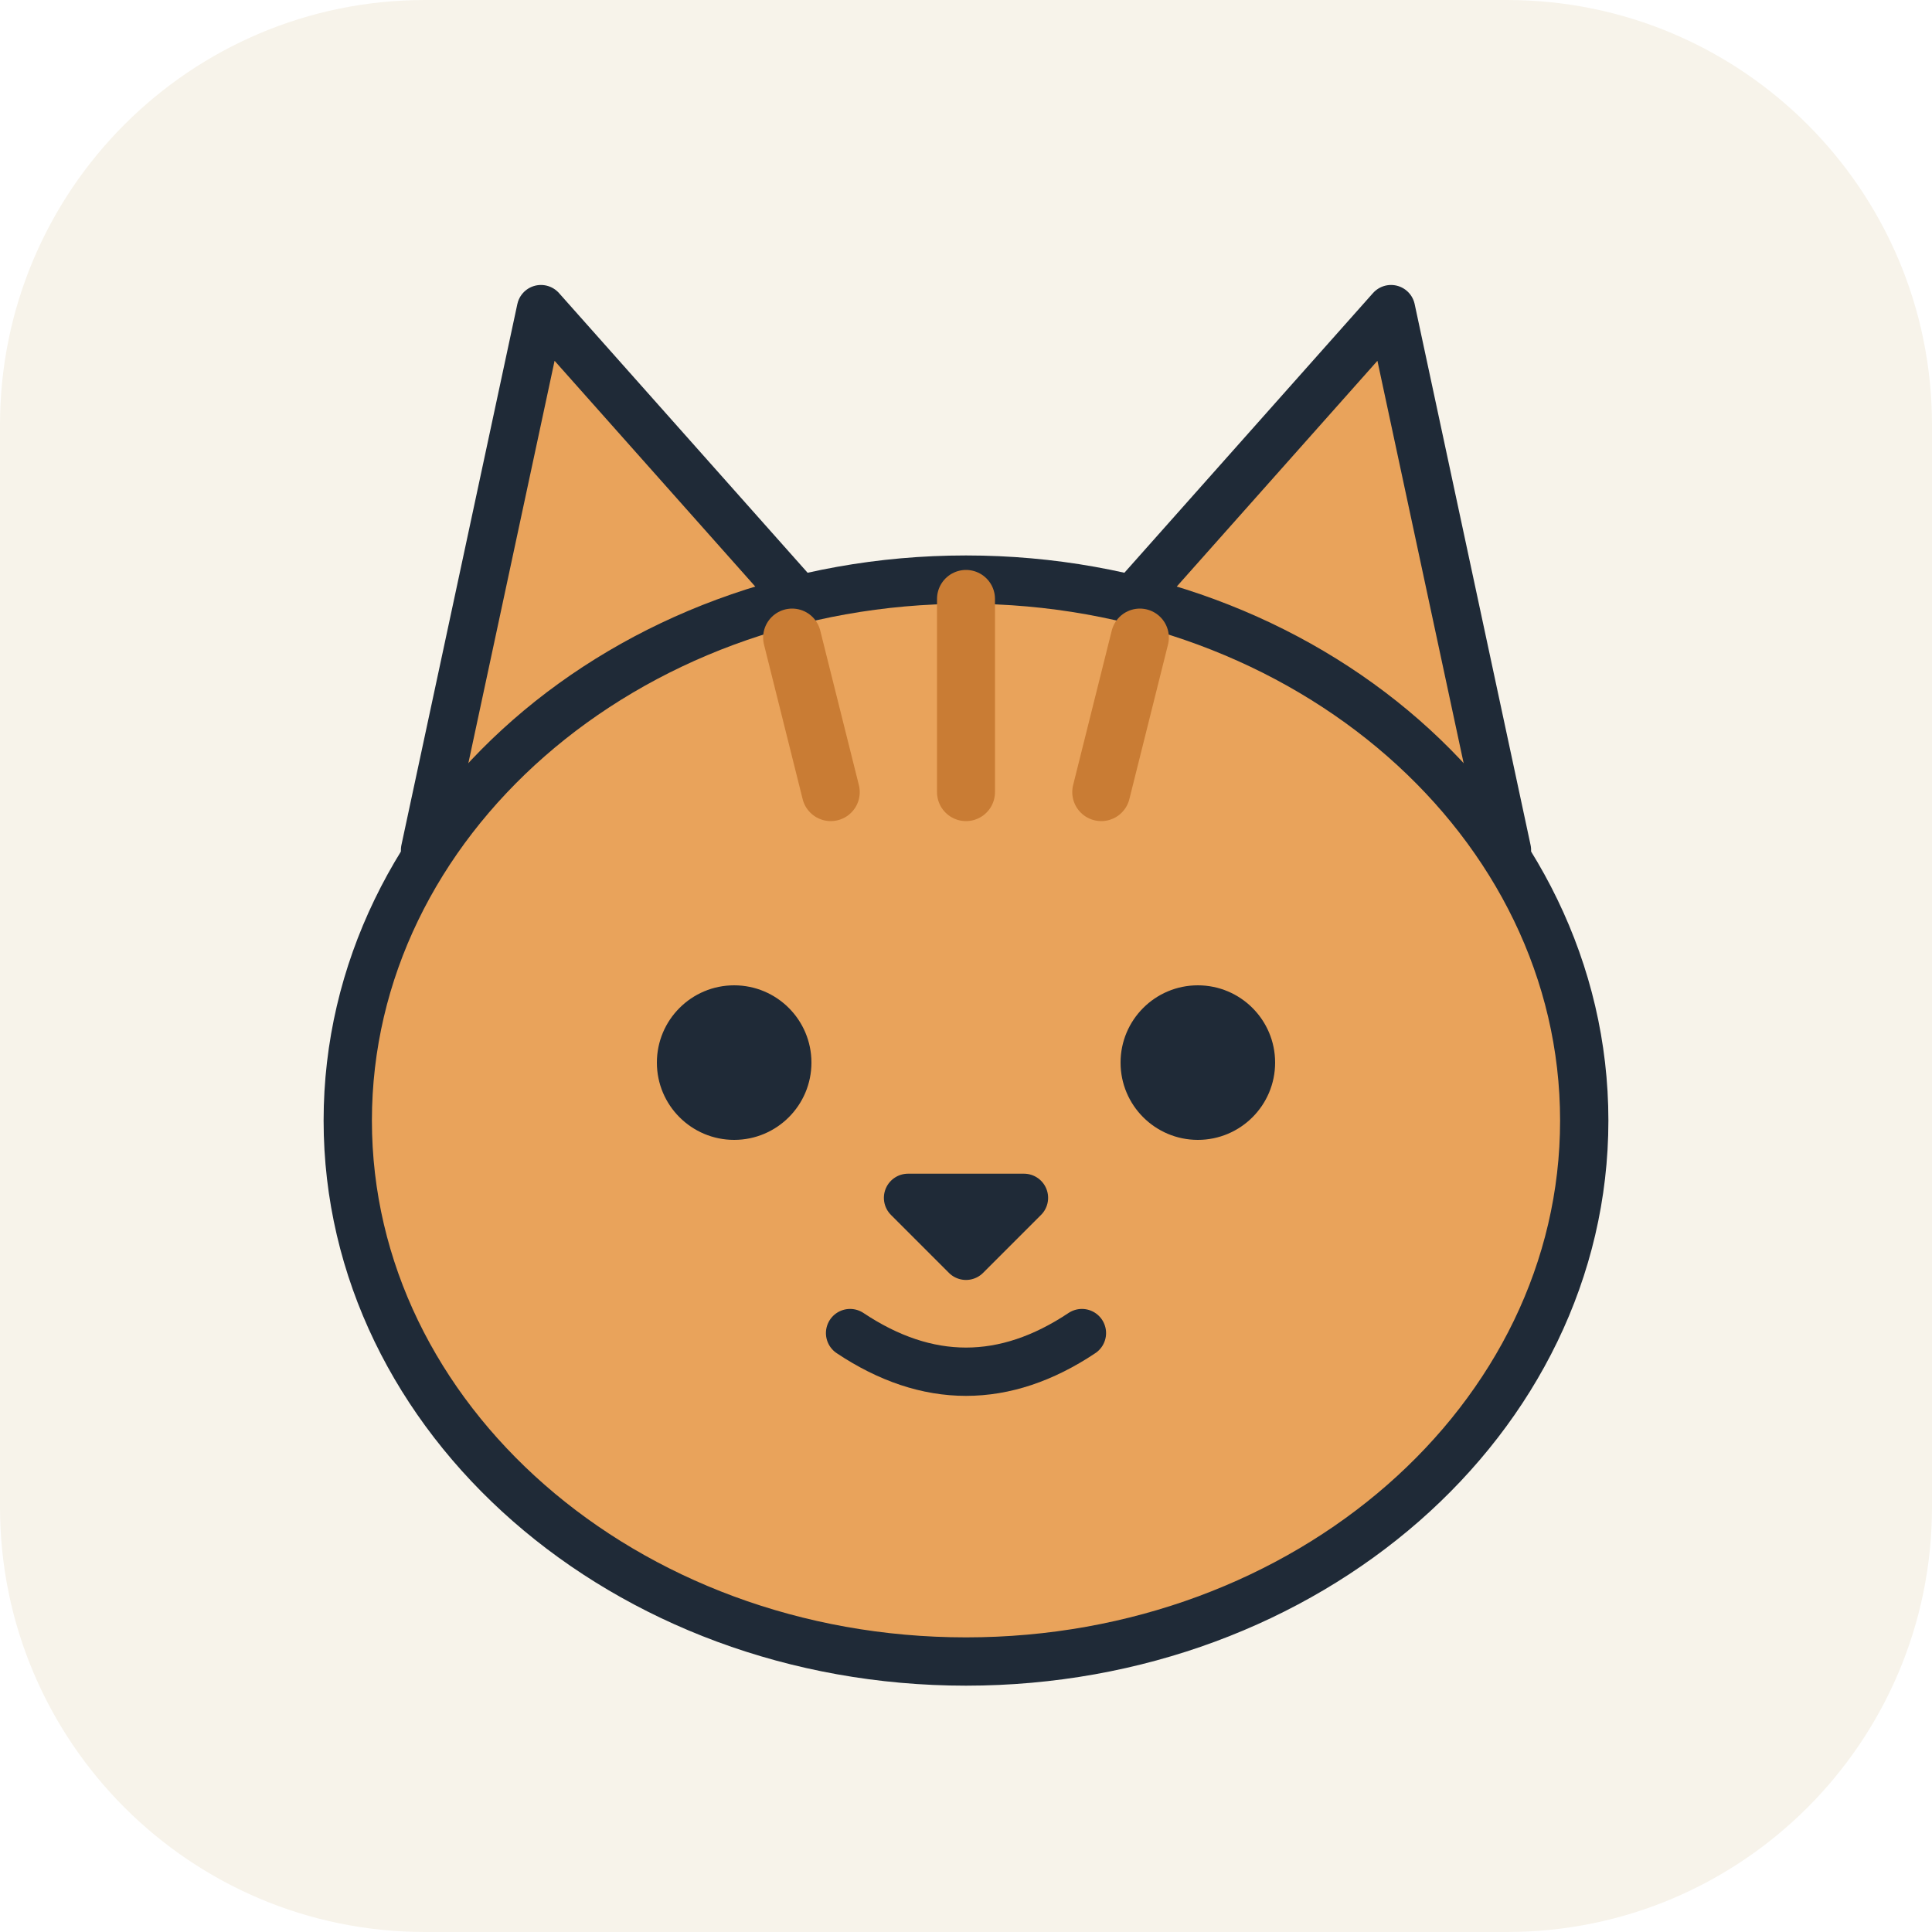
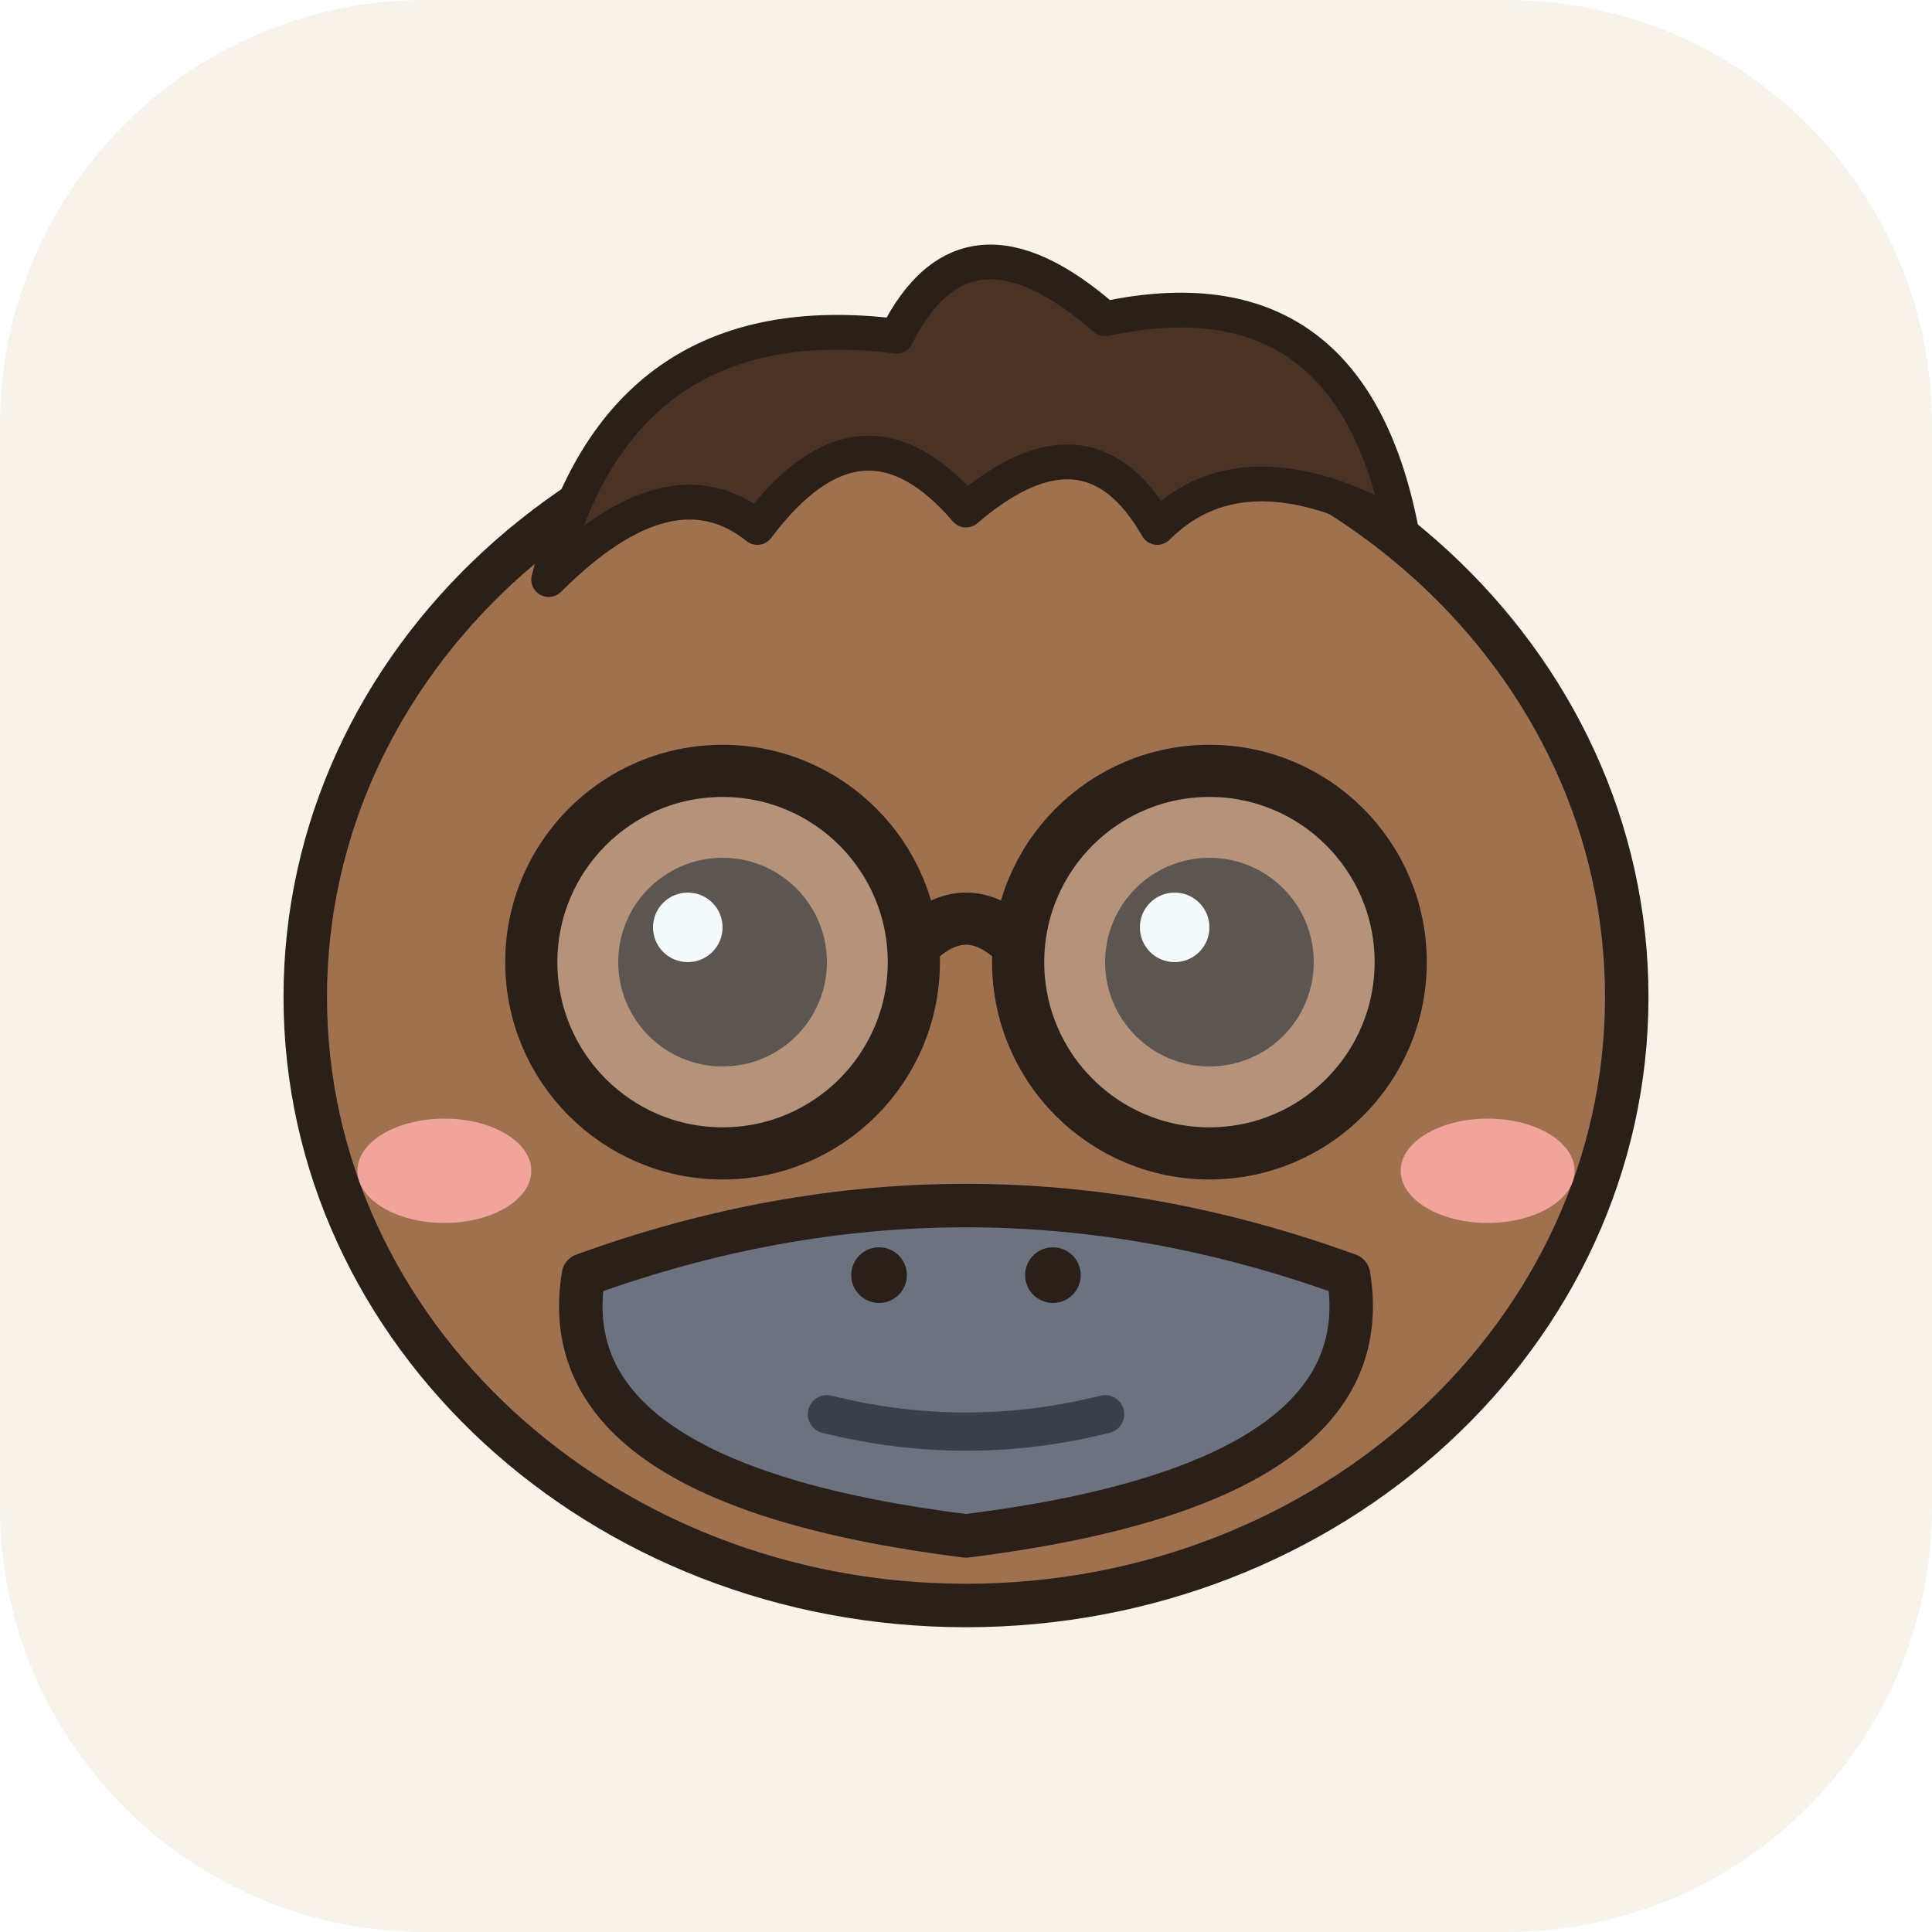
<svg xmlns="http://www.w3.org/2000/svg" viewBox="0 0 100 100">
  <rect width="100" height="100" rx="22" fill="#f7f3ea" />
-   <g stroke="#1f2a37" stroke-width="2.5" stroke-linejoin="round" stroke-linecap="round">
-     <path d="M22 44 L28 16 L44 34 Z" fill="#e9a35b" />
-     <path d="M78 44 L72 16 L56 34 Z" fill="#e9a35b" />
-     <ellipse cx="50" cy="58" rx="32" ry="28" fill="#e9a35b" />
-     <path d="M50 31 L50 41 M41 33 L43 41 M59 33 L57 41" stroke="#c97c34" stroke-width="3" fill="none" />
-     <circle cx="38" cy="55" r="4" fill="#1f2a37" stroke="none" />
-     <circle cx="62" cy="55" r="4" fill="#1f2a37" stroke="none" />
-     <path d="M47 62 L53 62 L50 65 Z" fill="#1f2a37" />
-     <path d="M44 69 Q50 73 56 69" fill="none" />
+   <g transform="translate(5 3) scale(0.9)" stroke="#2a1f19" stroke-linecap="round" stroke-linejoin="round">
+     <ellipse cx="50" cy="54" rx="38" ry="35" fill="#a0714f" stroke-width="2.5" />
+     <path d="M26 30 Q30 14 46 16 Q50 8 58 15 Q72 12 75 27 Q66 22 61 27 Q57 20 50 26 Q44 19 38 27 Q33 23 26 30 Z" fill="#4a3224" stroke-width="2" />
+     <ellipse cx="20" cy="64" rx="5" ry="3" fill="#f0a49c" stroke="none" />
+     <ellipse cx="80" cy="64" rx="5" ry="3" fill="#f0a49c" stroke="none" />
+     <circle cx="36" cy="52" r="6" fill="#2a1f19" stroke="none" />
+     <circle cx="64" cy="52" r="6" fill="#2a1f19" stroke="none" />
+     <circle cx="34" cy="50" r="2" fill="#f4fbfc" stroke="none" />
+     <circle cx="62" cy="50" r="2" fill="#f4fbfc" stroke="none" />
+     <circle cx="36" cy="52" r="11" fill="#f4fbfc" fill-opacity="0.25" stroke-width="3" />
+     <circle cx="64" cy="52" r="11" fill="#f4fbfc" fill-opacity="0.25" stroke-width="3" />
+     <path d="M47 51 Q50 48 53 51" fill="none" stroke-width="3" />
+     <path d="M28 70 Q50 62 72 70 Q74 82 50 85 Q26 82 28 70 Z" fill="#6d7280" stroke-width="2.5" />
+     <circle cx="45" cy="70" r="1.6" fill="#2a1f19" stroke="none" />
+     <circle cx="55" cy="70" r="1.6" fill="#2a1f19" stroke="none" />
+     <path d="M42 78 Q50 80 58 78" fill="none" stroke="#3a3f4a" stroke-width="2.2" />
  </g>
</svg>
